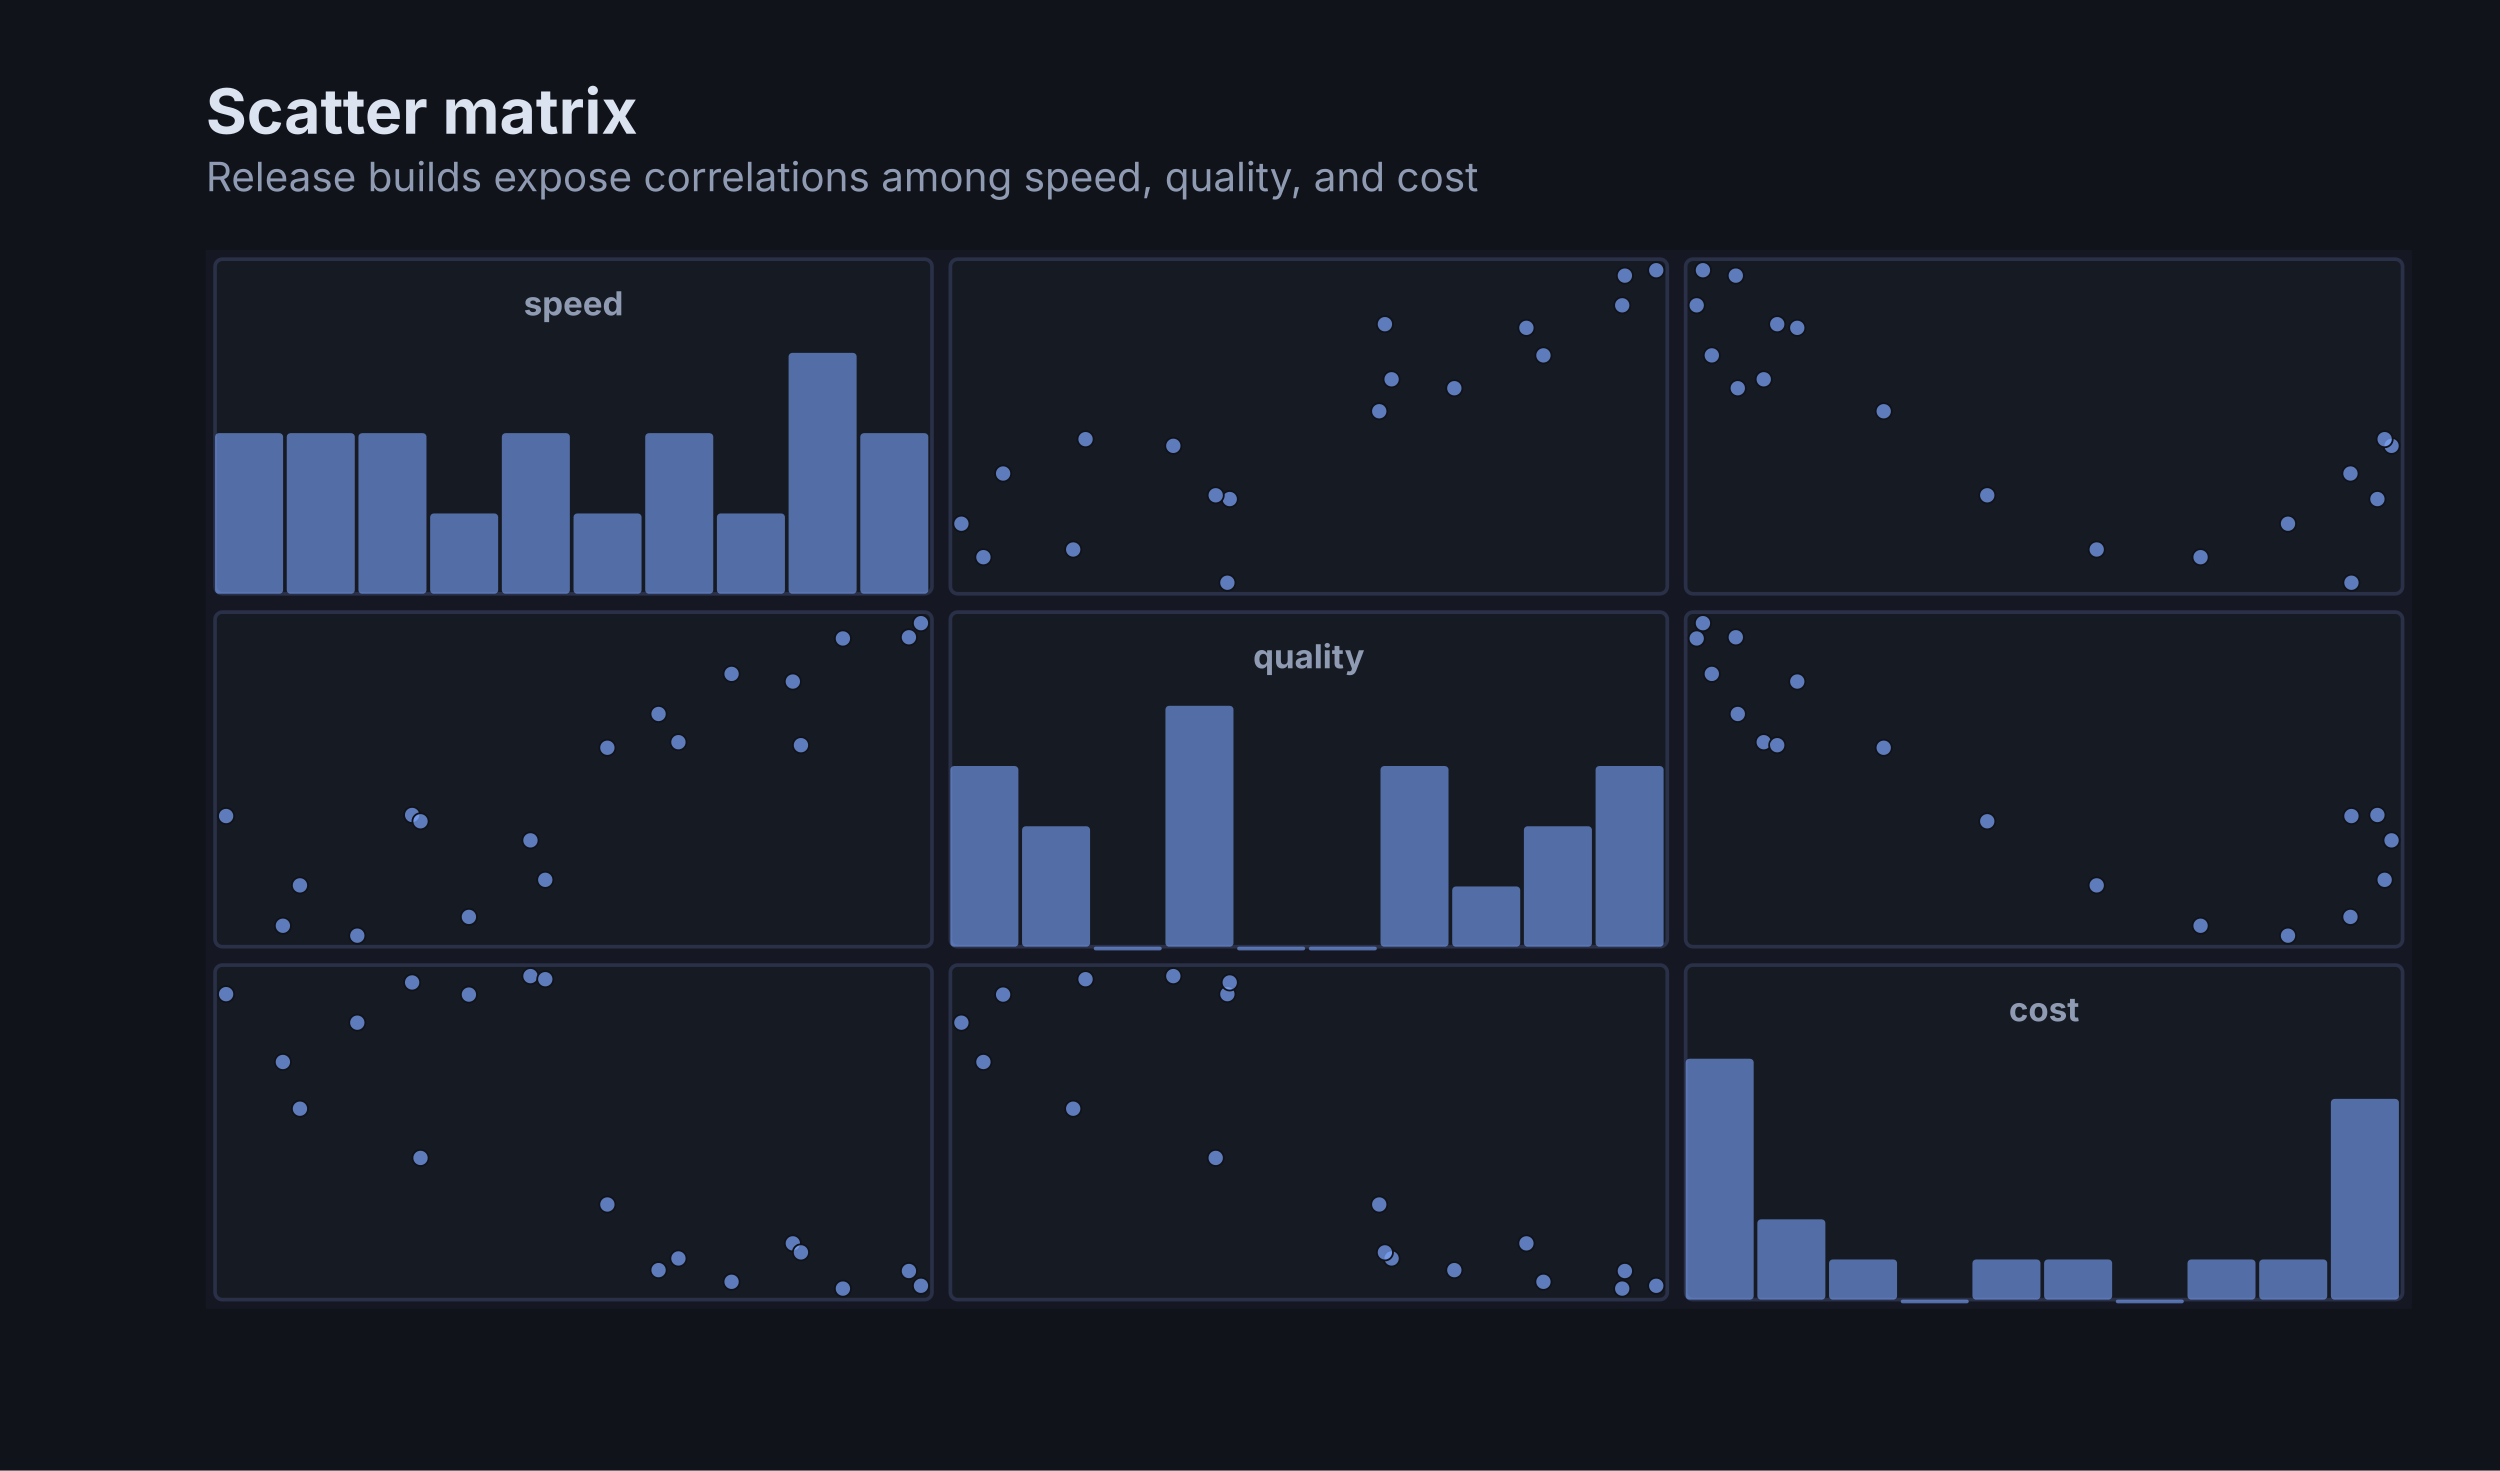
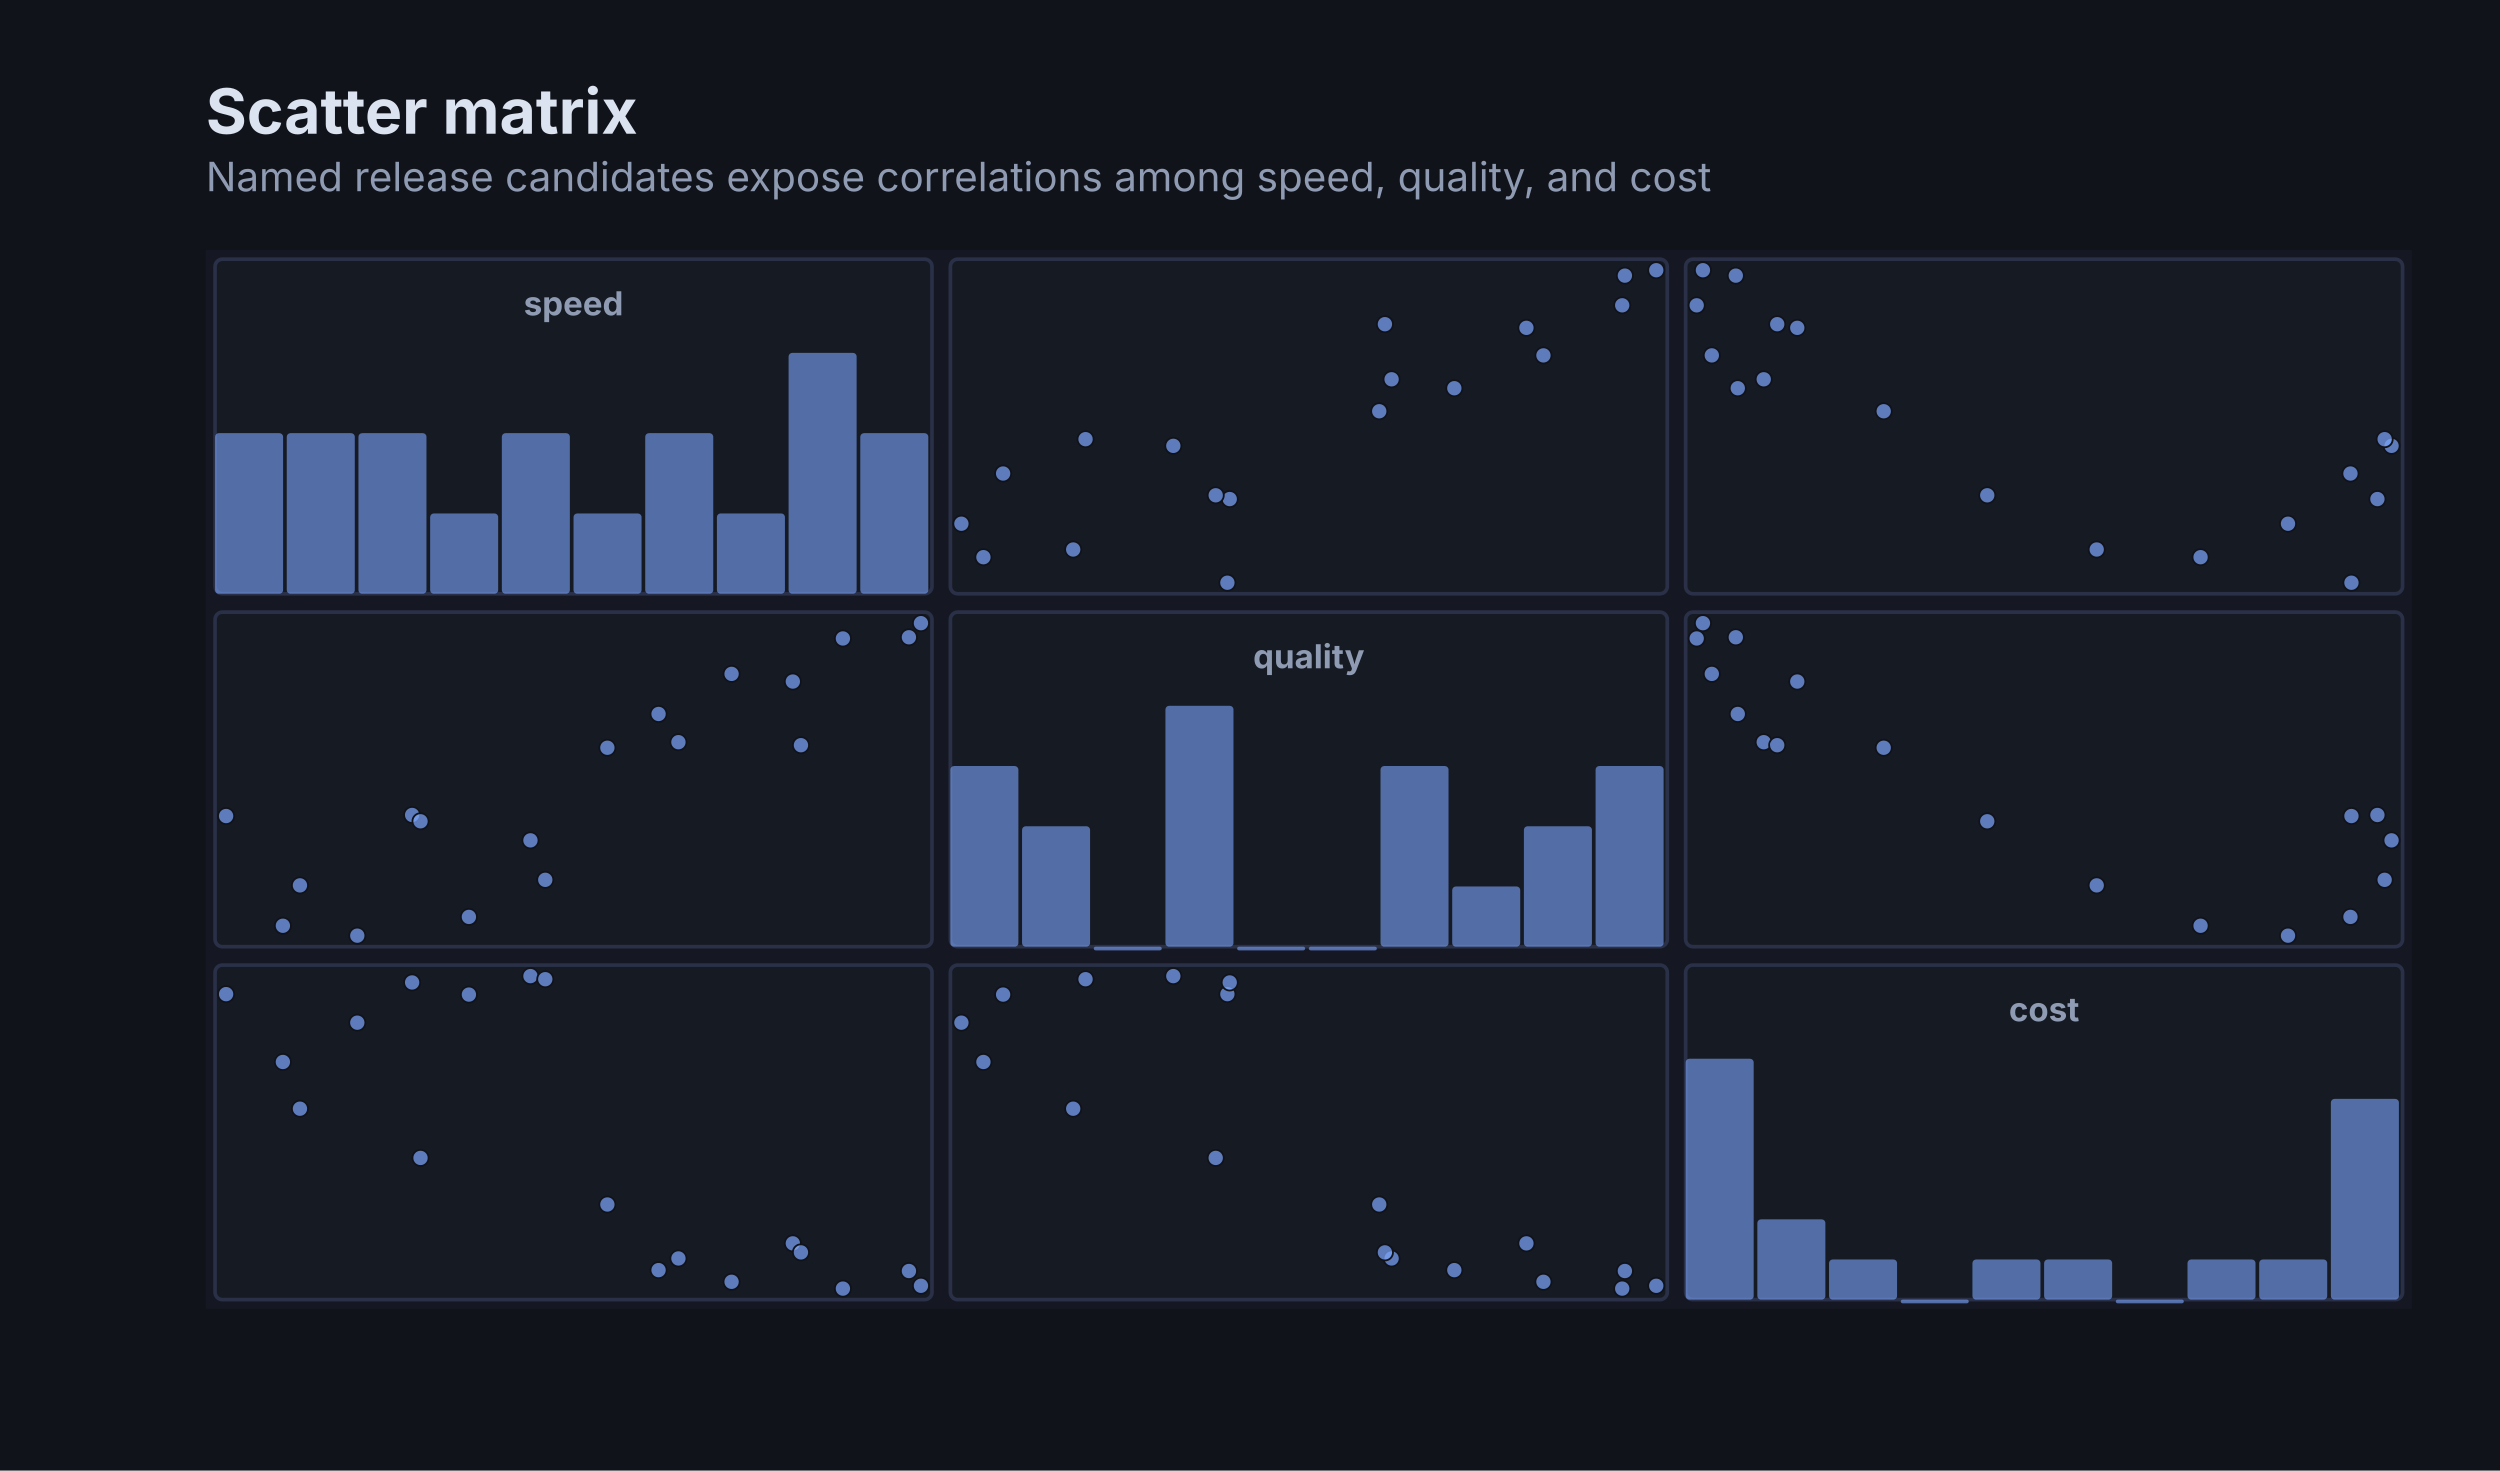
<svg xmlns="http://www.w3.org/2000/svg" width="680" height="400" viewBox="0 0 680 400" role="img" aria-labelledby="title description">
  <defs>
    <clipPath id="clip-1">
      <rect x="56" y="68" width="600" height="288" />
    </clipPath>
  </defs>
  <rect width="100%" height="100%" fill="#11131a" />
  <g data-scene-node="scene:root">
    <rect data-scene-node="chart:panel" x="56" y="68" width="600" height="288" rx="0" fill="#151822" />
    <g data-scene-node="layer-0:group" clip-path="url(#clip-1)">
      <rect data-scene-node="layer-0:matrix-cell:0:0" x="58.5" y="70.5" width="195" height="91" rx="2" fill="#191c268c" stroke="#293047" stroke-width="1" />
      <rect data-scene-node="layer-0:matrix-cell:0:1" x="258.5" y="70.5" width="195" height="91" rx="2" fill="#191c268c" stroke="#293047" stroke-width="1" />
      <rect data-scene-node="layer-0:matrix-cell:0:2" x="458.5" y="70.5" width="195" height="91" rx="2" fill="#191c268c" stroke="#293047" stroke-width="1" />
      <rect data-scene-node="layer-0:matrix-cell:1:0" x="58.5" y="166.5" width="195" height="91" rx="2" fill="#191c268c" stroke="#293047" stroke-width="1" />
      <rect data-scene-node="layer-0:matrix-cell:1:1" x="258.5" y="166.5" width="195" height="91" rx="2" fill="#191c268c" stroke="#293047" stroke-width="1" />
      <rect data-scene-node="layer-0:matrix-cell:1:2" x="458.5" y="166.5" width="195" height="91" rx="2" fill="#191c268c" stroke="#293047" stroke-width="1" />
      <rect data-scene-node="layer-0:matrix-cell:2:0" x="58.5" y="262.5" width="195" height="91" rx="2" fill="#191c268c" stroke="#293047" stroke-width="1" />
      <rect data-scene-node="layer-0:matrix-cell:2:1" x="258.5" y="262.5" width="195" height="91" rx="2" fill="#191c268c" stroke="#293047" stroke-width="1" />
      <rect data-scene-node="layer-0:matrix-cell:2:2" x="458.5" y="262.5" width="195" height="91" rx="2" fill="#191c268c" stroke="#293047" stroke-width="1" />
      <rect data-scene-node="layer-0:matrix-hist:0:0" x="58.5" y="117.82" width="18.5" height="43.68" rx="1" fill="#7aa2f79e" />
      <rect data-scene-node="layer-0:matrix-hist:0:1" x="78" y="117.82" width="18.5" height="43.68" rx="1" fill="#7aa2f79e" />
      <rect data-scene-node="layer-0:matrix-hist:0:2" x="97.5" y="117.82" width="18.5" height="43.68" rx="1" fill="#7aa2f79e" />
      <rect data-scene-node="layer-0:matrix-hist:0:3" x="117" y="139.66" width="18.5" height="21.84" rx="1" fill="#7aa2f79e" />
      <rect data-scene-node="layer-0:matrix-hist:0:4" x="136.5" y="117.82" width="18.5" height="43.68" rx="1" fill="#7aa2f79e" />
      <rect data-scene-node="layer-0:matrix-hist:0:5" x="156" y="139.66" width="18.5" height="21.84" rx="1" fill="#7aa2f79e" />
      <rect data-scene-node="layer-0:matrix-hist:0:6" x="175.5" y="117.82" width="18.5" height="43.68" rx="1" fill="#7aa2f79e" />
      <rect data-scene-node="layer-0:matrix-hist:0:7" x="195" y="139.66" width="18.5" height="21.84" rx="1" fill="#7aa2f79e" />
      <rect data-scene-node="layer-0:matrix-hist:0:8" x="214.5" y="95.98" width="18.5" height="65.52" rx="1" fill="#7aa2f79e" />
      <rect data-scene-node="layer-0:matrix-hist:0:9" x="234" y="117.82" width="18.5" height="43.68" rx="1" fill="#7aa2f79e" />
      <circle data-scene-node="layer-0:matrix-point:0:1:0" cx="333.85" cy="158.5" r="2.2" fill="#7aa2f7b8" stroke="#11131a" stroke-width="0.5" />
      <circle data-scene-node="layer-0:matrix-point:0:1:1" cx="334.486" cy="135.744" r="2.2" fill="#7aa2f7b8" stroke="#11131a" stroke-width="0.5" />
      <circle data-scene-node="layer-0:matrix-point:0:1:2" cx="319.144" cy="121.27" r="2.2" fill="#7aa2f7b8" stroke="#11131a" stroke-width="0.5" />
      <circle data-scene-node="layer-0:matrix-point:0:1:3" cx="295.269" cy="119.456" r="2.2" fill="#7aa2f7b8" stroke="#11131a" stroke-width="0.5" />
      <circle data-scene-node="layer-0:matrix-point:0:1:4" cx="272.847" cy="128.798" r="2.2" fill="#7aa2f7b8" stroke="#11131a" stroke-width="0.5" />
      <circle data-scene-node="layer-0:matrix-point:0:1:5" cx="261.5" cy="142.451" r="2.2" fill="#7aa2f7b8" stroke="#11131a" stroke-width="0.5" />
      <circle data-scene-node="layer-0:matrix-point:0:1:6" cx="267.491" cy="151.554" r="2.2" fill="#7aa2f7b8" stroke="#11131a" stroke-width="0.5" />
      <circle data-scene-node="layer-0:matrix-point:0:1:7" cx="291.911" cy="149.466" r="2.2" fill="#7aa2f7b8" stroke="#11131a" stroke-width="0.5" />
      <circle data-scene-node="layer-0:matrix-point:0:1:8" cx="330.673" cy="134.718" r="2.2" fill="#7aa2f7b8" stroke="#11131a" stroke-width="0.5" />
      <circle data-scene-node="layer-0:matrix-point:0:1:9" cx="375.154" cy="111.86" r="2.2" fill="#7aa2f7b8" stroke="#11131a" stroke-width="0.5" />
      <circle data-scene-node="layer-0:matrix-point:0:1:10" cx="415.187" cy="89.172" r="2.2" fill="#7aa2f7b8" stroke="#11131a" stroke-width="0.5" />
      <circle data-scene-node="layer-0:matrix-point:0:1:11" cx="441.967" cy="74.971" r="2.2" fill="#7aa2f7b8" stroke="#11131a" stroke-width="0.5" />
      <circle data-scene-node="layer-0:matrix-point:0:1:12" cx="450.5" cy="73.5" r="2.2" fill="#7aa2f7b8" stroke="#11131a" stroke-width="0.5" />
      <circle data-scene-node="layer-0:matrix-point:0:1:13" cx="441.241" cy="83.047" r="2.2" fill="#7aa2f7b8" stroke="#11131a" stroke-width="0.5" />
      <circle data-scene-node="layer-0:matrix-point:0:1:14" cx="419.817" cy="96.666" r="2.2" fill="#7aa2f7b8" stroke="#11131a" stroke-width="0.5" />
      <circle data-scene-node="layer-0:matrix-point:0:1:15" cx="395.579" cy="105.597" r="2.2" fill="#7aa2f7b8" stroke="#11131a" stroke-width="0.5" />
      <circle data-scene-node="layer-0:matrix-point:0:1:16" cx="378.513" cy="103.168" r="2.2" fill="#7aa2f7b8" stroke="#11131a" stroke-width="0.5" />
      <circle data-scene-node="layer-0:matrix-point:0:1:17" cx="376.697" cy="88.18" r="2.2" fill="#7aa2f7b8" stroke="#11131a" stroke-width="0.5" />
      <circle data-scene-node="layer-0:matrix-point:0:2:0" cx="639.593" cy="158.5" r="2.2" fill="#7aa2f7b8" stroke="#11131a" stroke-width="0.5" />
      <circle data-scene-node="layer-0:matrix-point:0:2:1" cx="646.656" cy="135.744" r="2.2" fill="#7aa2f7b8" stroke="#11131a" stroke-width="0.5" />
      <circle data-scene-node="layer-0:matrix-point:0:2:2" cx="650.5" cy="121.27" r="2.2" fill="#7aa2f7b8" stroke="#11131a" stroke-width="0.5" />
      <circle data-scene-node="layer-0:matrix-point:0:2:3" cx="648.623" cy="119.456" r="2.2" fill="#7aa2f7b8" stroke="#11131a" stroke-width="0.5" />
      <circle data-scene-node="layer-0:matrix-point:0:2:4" cx="639.325" cy="128.798" r="2.2" fill="#7aa2f7b8" stroke="#11131a" stroke-width="0.5" />
      <circle data-scene-node="layer-0:matrix-point:0:2:5" cx="622.338" cy="142.451" r="2.2" fill="#7aa2f7b8" stroke="#11131a" stroke-width="0.5" />
      <circle data-scene-node="layer-0:matrix-point:0:2:6" cx="598.556" cy="151.554" r="2.2" fill="#7aa2f7b8" stroke="#11131a" stroke-width="0.5" />
      <circle data-scene-node="layer-0:matrix-point:0:2:7" cx="570.305" cy="149.466" r="2.2" fill="#7aa2f7b8" stroke="#11131a" stroke-width="0.5" />
      <circle data-scene-node="layer-0:matrix-point:0:2:8" cx="540.533" cy="134.718" r="2.2" fill="#7aa2f7b8" stroke="#11131a" stroke-width="0.5" />
      <circle data-scene-node="layer-0:matrix-point:0:2:9" cx="512.371" cy="111.86" r="2.2" fill="#7aa2f7b8" stroke="#11131a" stroke-width="0.5" />
      <circle data-scene-node="layer-0:matrix-point:0:2:10" cx="488.858" cy="89.172" r="2.2" fill="#7aa2f7b8" stroke="#11131a" stroke-width="0.5" />
      <circle data-scene-node="layer-0:matrix-point:0:2:11" cx="472.139" cy="74.971" r="2.2" fill="#7aa2f7b8" stroke="#11131a" stroke-width="0.5" />
      <circle data-scene-node="layer-0:matrix-point:0:2:12" cx="463.199" cy="73.5" r="2.2" fill="#7aa2f7b8" stroke="#11131a" stroke-width="0.5" />
      <circle data-scene-node="layer-0:matrix-point:0:2:13" cx="461.5" cy="83.047" r="2.2" fill="#7aa2f7b8" stroke="#11131a" stroke-width="0.5" />
      <circle data-scene-node="layer-0:matrix-point:0:2:14" cx="465.613" cy="96.666" r="2.2" fill="#7aa2f7b8" stroke="#11131a" stroke-width="0.5" />
      <circle data-scene-node="layer-0:matrix-point:0:2:15" cx="472.675" cy="105.597" r="2.2" fill="#7aa2f7b8" stroke="#11131a" stroke-width="0.5" />
      <circle data-scene-node="layer-0:matrix-point:0:2:16" cx="479.738" cy="103.168" r="2.2" fill="#7aa2f7b8" stroke="#11131a" stroke-width="0.5" />
      <circle data-scene-node="layer-0:matrix-point:0:2:17" cx="483.404" cy="88.18" r="2.2" fill="#7aa2f7b8" stroke="#11131a" stroke-width="0.5" />
      <circle data-scene-node="layer-0:matrix-point:1:0:0" cx="61.5" cy="221.962" r="2.2" fill="#7aa2f7b8" stroke="#11131a" stroke-width="0.5" />
      <circle data-scene-node="layer-0:matrix-point:1:0:1" cx="112.098" cy="221.676" r="2.2" fill="#7aa2f7b8" stroke="#11131a" stroke-width="0.5" />
      <circle data-scene-node="layer-0:matrix-point:1:0:2" cx="144.283" cy="228.575" r="2.2" fill="#7aa2f7b8" stroke="#11131a" stroke-width="0.5" />
      <circle data-scene-node="layer-0:matrix-point:1:0:3" cx="148.315" cy="239.313" r="2.2" fill="#7aa2f7b8" stroke="#11131a" stroke-width="0.5" />
      <circle data-scene-node="layer-0:matrix-point:1:0:4" cx="127.543" cy="249.397" r="2.2" fill="#7aa2f7b8" stroke="#11131a" stroke-width="0.5" />
      <circle data-scene-node="layer-0:matrix-point:1:0:5" cx="97.185" cy="254.5" r="2.2" fill="#7aa2f7b8" stroke="#11131a" stroke-width="0.5" />
      <circle data-scene-node="layer-0:matrix-point:1:0:6" cx="76.946" cy="251.805" r="2.2" fill="#7aa2f7b8" stroke="#11131a" stroke-width="0.5" />
      <circle data-scene-node="layer-0:matrix-point:1:0:7" cx="81.587" cy="240.823" r="2.2" fill="#7aa2f7b8" stroke="#11131a" stroke-width="0.5" />
      <circle data-scene-node="layer-0:matrix-point:1:0:8" cx="114.38" cy="223.39" r="2.2" fill="#7aa2f7b8" stroke="#11131a" stroke-width="0.5" />
      <circle data-scene-node="layer-0:matrix-point:1:0:9" cx="165.207" cy="203.386" r="2.2" fill="#7aa2f7b8" stroke="#11131a" stroke-width="0.5" />
      <circle data-scene-node="layer-0:matrix-point:1:0:10" cx="215.652" cy="185.381" r="2.2" fill="#7aa2f7b8" stroke="#11131a" stroke-width="0.5" />
      <circle data-scene-node="layer-0:matrix-point:1:0:11" cx="247.228" cy="173.338" r="2.2" fill="#7aa2f7b8" stroke="#11131a" stroke-width="0.5" />
      <circle data-scene-node="layer-0:matrix-point:1:0:12" cx="250.5" cy="169.5" r="2.2" fill="#7aa2f7b8" stroke="#11131a" stroke-width="0.5" />
      <circle data-scene-node="layer-0:matrix-point:1:0:13" cx="229.272" cy="173.664" r="2.2" fill="#7aa2f7b8" stroke="#11131a" stroke-width="0.5" />
      <circle data-scene-node="layer-0:matrix-point:1:0:14" cx="198.989" cy="183.299" r="2.2" fill="#7aa2f7b8" stroke="#11131a" stroke-width="0.5" />
      <circle data-scene-node="layer-0:matrix-point:1:0:15" cx="179.13" cy="194.2" r="2.2" fill="#7aa2f7b8" stroke="#11131a" stroke-width="0.5" />
      <circle data-scene-node="layer-0:matrix-point:1:0:16" cx="184.533" cy="201.875" r="2.2" fill="#7aa2f7b8" stroke="#11131a" stroke-width="0.5" />
      <circle data-scene-node="layer-0:matrix-point:1:0:17" cx="217.859" cy="202.692" r="2.2" fill="#7aa2f7b8" stroke="#11131a" stroke-width="0.5" />
      <rect data-scene-node="layer-0:matrix-hist:1:0" x="258.5" y="208.36" width="18.5" height="49.14" rx="1" fill="#7aa2f79e" />
      <rect data-scene-node="layer-0:matrix-hist:1:1" x="278" y="224.74" width="18.5" height="32.76" rx="1" fill="#7aa2f79e" />
      <rect data-scene-node="layer-0:matrix-hist:1:2" x="297.5" y="257.5" width="18.5" height="1" rx="0.5" fill="#7aa2f79e" />
      <rect data-scene-node="layer-0:matrix-hist:1:3" x="317" y="191.98" width="18.5" height="65.52" rx="1" fill="#7aa2f79e" />
      <rect data-scene-node="layer-0:matrix-hist:1:4" x="336.5" y="257.5" width="18.5" height="1" rx="0.5" fill="#7aa2f79e" />
      <rect data-scene-node="layer-0:matrix-hist:1:5" x="356" y="257.5" width="18.5" height="1" rx="0.5" fill="#7aa2f79e" />
      <rect data-scene-node="layer-0:matrix-hist:1:6" x="375.5" y="208.36" width="18.5" height="49.14" rx="1" fill="#7aa2f79e" />
      <rect data-scene-node="layer-0:matrix-hist:1:7" x="395" y="241.12" width="18.5" height="16.38" rx="1" fill="#7aa2f79e" />
      <rect data-scene-node="layer-0:matrix-hist:1:8" x="414.5" y="224.74" width="18.5" height="32.76" rx="1" fill="#7aa2f79e" />
      <rect data-scene-node="layer-0:matrix-hist:1:9" x="434" y="208.36" width="18.5" height="49.14" rx="1" fill="#7aa2f79e" />
      <circle data-scene-node="layer-0:matrix-point:1:2:0" cx="639.593" cy="221.962" r="2.2" fill="#7aa2f7b8" stroke="#11131a" stroke-width="0.5" />
      <circle data-scene-node="layer-0:matrix-point:1:2:1" cx="646.656" cy="221.676" r="2.2" fill="#7aa2f7b8" stroke="#11131a" stroke-width="0.5" />
      <circle data-scene-node="layer-0:matrix-point:1:2:2" cx="650.5" cy="228.575" r="2.2" fill="#7aa2f7b8" stroke="#11131a" stroke-width="0.5" />
      <circle data-scene-node="layer-0:matrix-point:1:2:3" cx="648.623" cy="239.313" r="2.2" fill="#7aa2f7b8" stroke="#11131a" stroke-width="0.5" />
      <circle data-scene-node="layer-0:matrix-point:1:2:4" cx="639.325" cy="249.397" r="2.2" fill="#7aa2f7b8" stroke="#11131a" stroke-width="0.5" />
      <circle data-scene-node="layer-0:matrix-point:1:2:5" cx="622.338" cy="254.5" r="2.2" fill="#7aa2f7b8" stroke="#11131a" stroke-width="0.5" />
      <circle data-scene-node="layer-0:matrix-point:1:2:6" cx="598.556" cy="251.805" r="2.2" fill="#7aa2f7b8" stroke="#11131a" stroke-width="0.5" />
      <circle data-scene-node="layer-0:matrix-point:1:2:7" cx="570.305" cy="240.823" r="2.2" fill="#7aa2f7b8" stroke="#11131a" stroke-width="0.5" />
      <circle data-scene-node="layer-0:matrix-point:1:2:8" cx="540.533" cy="223.39" r="2.2" fill="#7aa2f7b8" stroke="#11131a" stroke-width="0.5" />
      <circle data-scene-node="layer-0:matrix-point:1:2:9" cx="512.371" cy="203.386" r="2.2" fill="#7aa2f7b8" stroke="#11131a" stroke-width="0.5" />
      <circle data-scene-node="layer-0:matrix-point:1:2:10" cx="488.858" cy="185.381" r="2.2" fill="#7aa2f7b8" stroke="#11131a" stroke-width="0.5" />
      <circle data-scene-node="layer-0:matrix-point:1:2:11" cx="472.139" cy="173.338" r="2.2" fill="#7aa2f7b8" stroke="#11131a" stroke-width="0.5" />
      <circle data-scene-node="layer-0:matrix-point:1:2:12" cx="463.199" cy="169.5" r="2.2" fill="#7aa2f7b8" stroke="#11131a" stroke-width="0.5" />
      <circle data-scene-node="layer-0:matrix-point:1:2:13" cx="461.5" cy="173.664" r="2.2" fill="#7aa2f7b8" stroke="#11131a" stroke-width="0.5" />
      <circle data-scene-node="layer-0:matrix-point:1:2:14" cx="465.613" cy="183.299" r="2.2" fill="#7aa2f7b8" stroke="#11131a" stroke-width="0.5" />
      <circle data-scene-node="layer-0:matrix-point:1:2:15" cx="472.675" cy="194.2" r="2.2" fill="#7aa2f7b8" stroke="#11131a" stroke-width="0.5" />
      <circle data-scene-node="layer-0:matrix-point:1:2:16" cx="479.738" cy="201.875" r="2.2" fill="#7aa2f7b8" stroke="#11131a" stroke-width="0.5" />
      <circle data-scene-node="layer-0:matrix-point:1:2:17" cx="483.404" cy="202.692" r="2.2" fill="#7aa2f7b8" stroke="#11131a" stroke-width="0.5" />
      <circle data-scene-node="layer-0:matrix-point:2:0:0" cx="61.5" cy="270.405" r="2.2" fill="#7aa2f7b8" stroke="#11131a" stroke-width="0.5" />
      <circle data-scene-node="layer-0:matrix-point:2:0:1" cx="112.098" cy="267.229" r="2.2" fill="#7aa2f7b8" stroke="#11131a" stroke-width="0.5" />
      <circle data-scene-node="layer-0:matrix-point:2:0:2" cx="144.283" cy="265.5" r="2.2" fill="#7aa2f7b8" stroke="#11131a" stroke-width="0.5" />
      <circle data-scene-node="layer-0:matrix-point:2:0:3" cx="148.315" cy="266.344" r="2.2" fill="#7aa2f7b8" stroke="#11131a" stroke-width="0.5" />
      <circle data-scene-node="layer-0:matrix-point:2:0:4" cx="127.543" cy="270.526" r="2.2" fill="#7aa2f7b8" stroke="#11131a" stroke-width="0.5" />
      <circle data-scene-node="layer-0:matrix-point:2:0:5" cx="97.185" cy="278.166" r="2.2" fill="#7aa2f7b8" stroke="#11131a" stroke-width="0.5" />
      <circle data-scene-node="layer-0:matrix-point:2:0:6" cx="76.946" cy="288.861" r="2.2" fill="#7aa2f7b8" stroke="#11131a" stroke-width="0.5" />
      <circle data-scene-node="layer-0:matrix-point:2:0:7" cx="81.587" cy="301.567" r="2.2" fill="#7aa2f7b8" stroke="#11131a" stroke-width="0.5" />
      <circle data-scene-node="layer-0:matrix-point:2:0:8" cx="114.38" cy="314.956" r="2.2" fill="#7aa2f7b8" stroke="#11131a" stroke-width="0.5" />
      <circle data-scene-node="layer-0:matrix-point:2:0:9" cx="165.207" cy="327.622" r="2.2" fill="#7aa2f7b8" stroke="#11131a" stroke-width="0.5" />
      <circle data-scene-node="layer-0:matrix-point:2:0:10" cx="215.652" cy="338.196" r="2.2" fill="#7aa2f7b8" stroke="#11131a" stroke-width="0.5" />
      <circle data-scene-node="layer-0:matrix-point:2:0:11" cx="247.228" cy="345.715" r="2.2" fill="#7aa2f7b8" stroke="#11131a" stroke-width="0.5" />
      <circle data-scene-node="layer-0:matrix-point:2:0:12" cx="250.5" cy="349.736" r="2.2" fill="#7aa2f7b8" stroke="#11131a" stroke-width="0.5" />
      <circle data-scene-node="layer-0:matrix-point:2:0:13" cx="229.272" cy="350.5" r="2.2" fill="#7aa2f7b8" stroke="#11131a" stroke-width="0.5" />
      <circle data-scene-node="layer-0:matrix-point:2:0:14" cx="198.989" cy="348.65" r="2.2" fill="#7aa2f7b8" stroke="#11131a" stroke-width="0.5" />
      <circle data-scene-node="layer-0:matrix-point:2:0:15" cx="179.13" cy="345.474" r="2.2" fill="#7aa2f7b8" stroke="#11131a" stroke-width="0.5" />
      <circle data-scene-node="layer-0:matrix-point:2:0:16" cx="184.533" cy="342.298" r="2.2" fill="#7aa2f7b8" stroke="#11131a" stroke-width="0.5" />
      <circle data-scene-node="layer-0:matrix-point:2:0:17" cx="217.859" cy="340.649" r="2.2" fill="#7aa2f7b8" stroke="#11131a" stroke-width="0.5" />
      <circle data-scene-node="layer-0:matrix-point:2:1:0" cx="333.85" cy="270.405" r="2.2" fill="#7aa2f7b8" stroke="#11131a" stroke-width="0.5" />
      <circle data-scene-node="layer-0:matrix-point:2:1:1" cx="334.486" cy="267.229" r="2.2" fill="#7aa2f7b8" stroke="#11131a" stroke-width="0.5" />
      <circle data-scene-node="layer-0:matrix-point:2:1:2" cx="319.144" cy="265.5" r="2.2" fill="#7aa2f7b8" stroke="#11131a" stroke-width="0.5" />
      <circle data-scene-node="layer-0:matrix-point:2:1:3" cx="295.269" cy="266.344" r="2.2" fill="#7aa2f7b8" stroke="#11131a" stroke-width="0.5" />
      <circle data-scene-node="layer-0:matrix-point:2:1:4" cx="272.847" cy="270.526" r="2.2" fill="#7aa2f7b8" stroke="#11131a" stroke-width="0.5" />
      <circle data-scene-node="layer-0:matrix-point:2:1:5" cx="261.5" cy="278.166" r="2.2" fill="#7aa2f7b8" stroke="#11131a" stroke-width="0.5" />
      <circle data-scene-node="layer-0:matrix-point:2:1:6" cx="267.491" cy="288.861" r="2.2" fill="#7aa2f7b8" stroke="#11131a" stroke-width="0.5" />
      <circle data-scene-node="layer-0:matrix-point:2:1:7" cx="291.911" cy="301.567" r="2.2" fill="#7aa2f7b8" stroke="#11131a" stroke-width="0.5" />
      <circle data-scene-node="layer-0:matrix-point:2:1:8" cx="330.673" cy="314.956" r="2.2" fill="#7aa2f7b8" stroke="#11131a" stroke-width="0.5" />
      <circle data-scene-node="layer-0:matrix-point:2:1:9" cx="375.154" cy="327.622" r="2.2" fill="#7aa2f7b8" stroke="#11131a" stroke-width="0.5" />
      <circle data-scene-node="layer-0:matrix-point:2:1:10" cx="415.187" cy="338.196" r="2.2" fill="#7aa2f7b8" stroke="#11131a" stroke-width="0.5" />
      <circle data-scene-node="layer-0:matrix-point:2:1:11" cx="441.967" cy="345.715" r="2.2" fill="#7aa2f7b8" stroke="#11131a" stroke-width="0.5" />
      <circle data-scene-node="layer-0:matrix-point:2:1:12" cx="450.5" cy="349.736" r="2.2" fill="#7aa2f7b8" stroke="#11131a" stroke-width="0.5" />
      <circle data-scene-node="layer-0:matrix-point:2:1:13" cx="441.241" cy="350.5" r="2.2" fill="#7aa2f7b8" stroke="#11131a" stroke-width="0.5" />
      <circle data-scene-node="layer-0:matrix-point:2:1:14" cx="419.817" cy="348.65" r="2.2" fill="#7aa2f7b8" stroke="#11131a" stroke-width="0.5" />
      <circle data-scene-node="layer-0:matrix-point:2:1:15" cx="395.579" cy="345.474" r="2.2" fill="#7aa2f7b8" stroke="#11131a" stroke-width="0.5" />
      <circle data-scene-node="layer-0:matrix-point:2:1:16" cx="378.513" cy="342.298" r="2.2" fill="#7aa2f7b8" stroke="#11131a" stroke-width="0.5" />
      <circle data-scene-node="layer-0:matrix-point:2:1:17" cx="376.697" cy="340.649" r="2.2" fill="#7aa2f7b8" stroke="#11131a" stroke-width="0.5" />
      <rect data-scene-node="layer-0:matrix-hist:2:0" x="458.5" y="287.98" width="18.5" height="65.52" rx="1" fill="#7aa2f79e" />
      <rect data-scene-node="layer-0:matrix-hist:2:1" x="478" y="331.66" width="18.5" height="21.84" rx="1" fill="#7aa2f79e" />
      <rect data-scene-node="layer-0:matrix-hist:2:2" x="497.5" y="342.58" width="18.5" height="10.92" rx="1" fill="#7aa2f79e" />
      <rect data-scene-node="layer-0:matrix-hist:2:3" x="517" y="353.5" width="18.5" height="1" rx="0.5" fill="#7aa2f79e" />
      <rect data-scene-node="layer-0:matrix-hist:2:4" x="536.5" y="342.58" width="18.5" height="10.92" rx="1" fill="#7aa2f79e" />
      <rect data-scene-node="layer-0:matrix-hist:2:5" x="556" y="342.58" width="18.5" height="10.92" rx="1" fill="#7aa2f79e" />
      <rect data-scene-node="layer-0:matrix-hist:2:6" x="575.5" y="353.5" width="18.5" height="1" rx="0.5" fill="#7aa2f79e" />
      <rect data-scene-node="layer-0:matrix-hist:2:7" x="595" y="342.58" width="18.5" height="10.92" rx="1" fill="#7aa2f79e" />
      <rect data-scene-node="layer-0:matrix-hist:2:8" x="614.5" y="342.58" width="18.5" height="10.92" rx="1" fill="#7aa2f79e" />
      <rect data-scene-node="layer-0:matrix-hist:2:9" x="634" y="298.9" width="18.5" height="54.6" rx="1" fill="#7aa2f79e" />
      <text data-scene-node="layer-0:matrix-label:0" x="156" y="82.5" fill="#8f9bb3" font-family="Inter, ui-sans-serif, system-ui, -apple-system, BlinkMacSystemFont, &quot;Segoe UI&quot;, sans-serif" font-size="9" font-weight="700" text-anchor="middle" dominant-baseline="central">speed</text>
      <text data-scene-node="layer-0:matrix-label:1" x="356" y="178.5" fill="#8f9bb3" font-family="Inter, ui-sans-serif, system-ui, -apple-system, BlinkMacSystemFont, &quot;Segoe UI&quot;, sans-serif" font-size="9" font-weight="700" text-anchor="middle" dominant-baseline="central">quality</text>
      <text data-scene-node="layer-0:matrix-label:2" x="556" y="274.5" fill="#8f9bb3" font-family="Inter, ui-sans-serif, system-ui, -apple-system, BlinkMacSystemFont, &quot;Segoe UI&quot;, sans-serif" font-size="9" font-weight="700" text-anchor="middle" dominant-baseline="central">cost</text>
    </g>
    <text data-scene-node="chart:title" x="56" y="24" fill="#dce3f0" font-family="Inter, ui-sans-serif, system-ui, -apple-system, BlinkMacSystemFont, &quot;Segoe UI&quot;, sans-serif" font-size="17" font-weight="700" text-anchor="start" dominant-baseline="text-before-edge">Scatter matrix</text>
-     <text data-scene-node="chart:subtitle" x="56" y="44" fill="#8f9bb3" font-family="Inter, ui-sans-serif, system-ui, -apple-system, BlinkMacSystemFont, &quot;Segoe UI&quot;, sans-serif" font-size="11" font-weight="400" text-anchor="start" dominant-baseline="text-before-edge">Release builds expose correlations among speed, quality, and cost</text>
+     <text data-scene-node="chart:subtitle" x="56" y="44" fill="#8f9bb3" font-family="Inter, ui-sans-serif, system-ui, -apple-system, BlinkMacSystemFont, &quot;Segoe UI&quot;, sans-serif" font-size="11" font-weight="400" text-anchor="start" dominant-baseline="text-before-edge">Named release candidates expose correlations among speed, quality, and cost</text>
  </g>
</svg>
